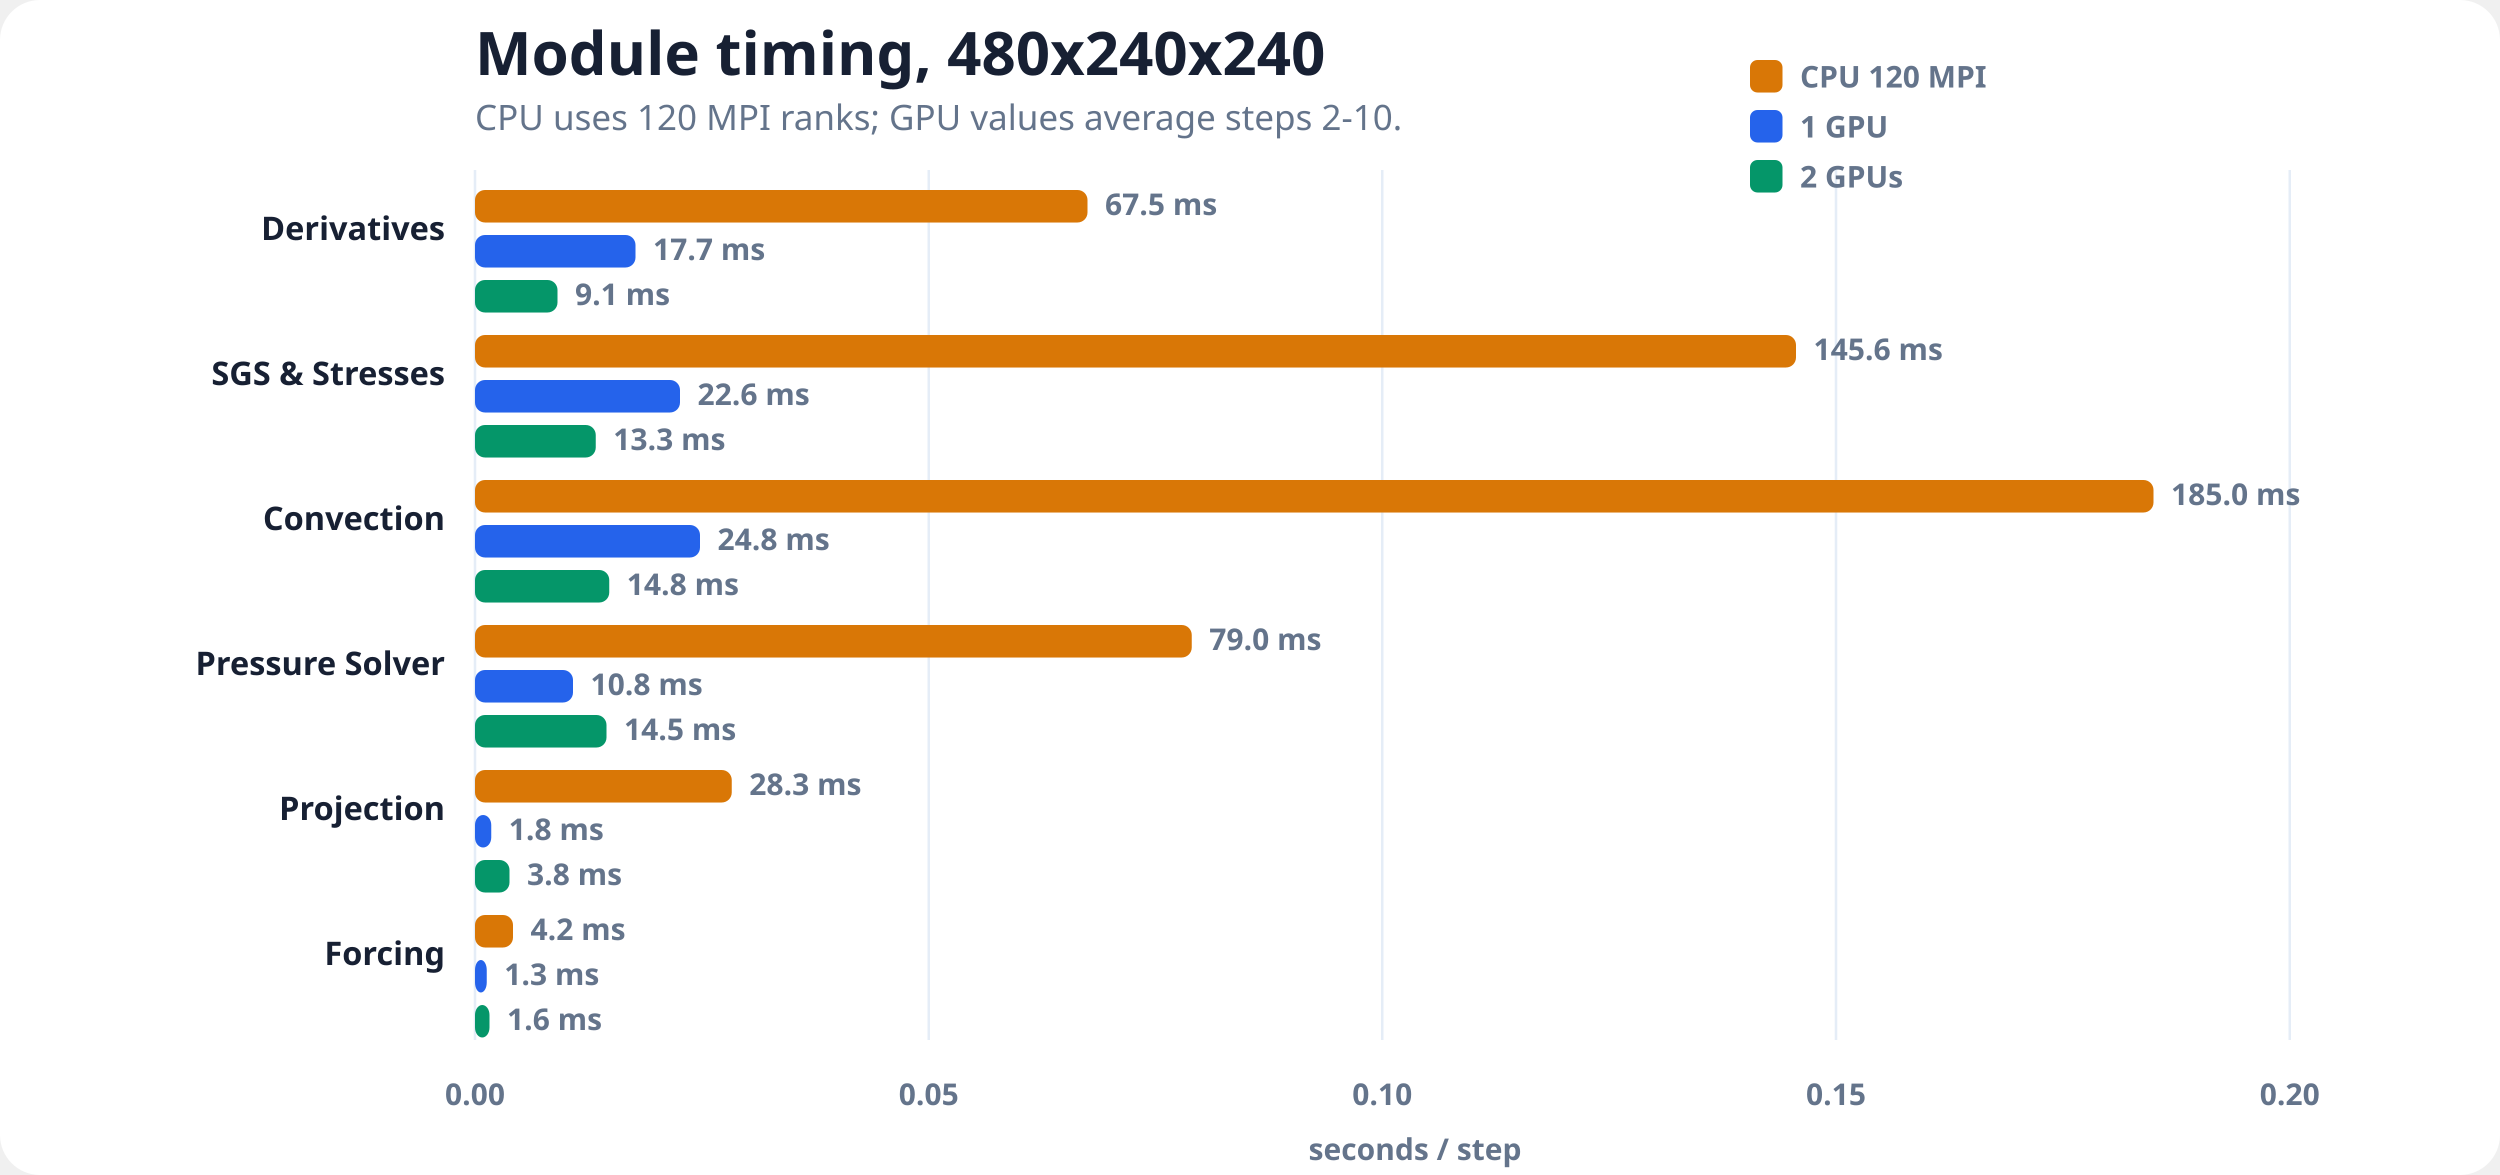
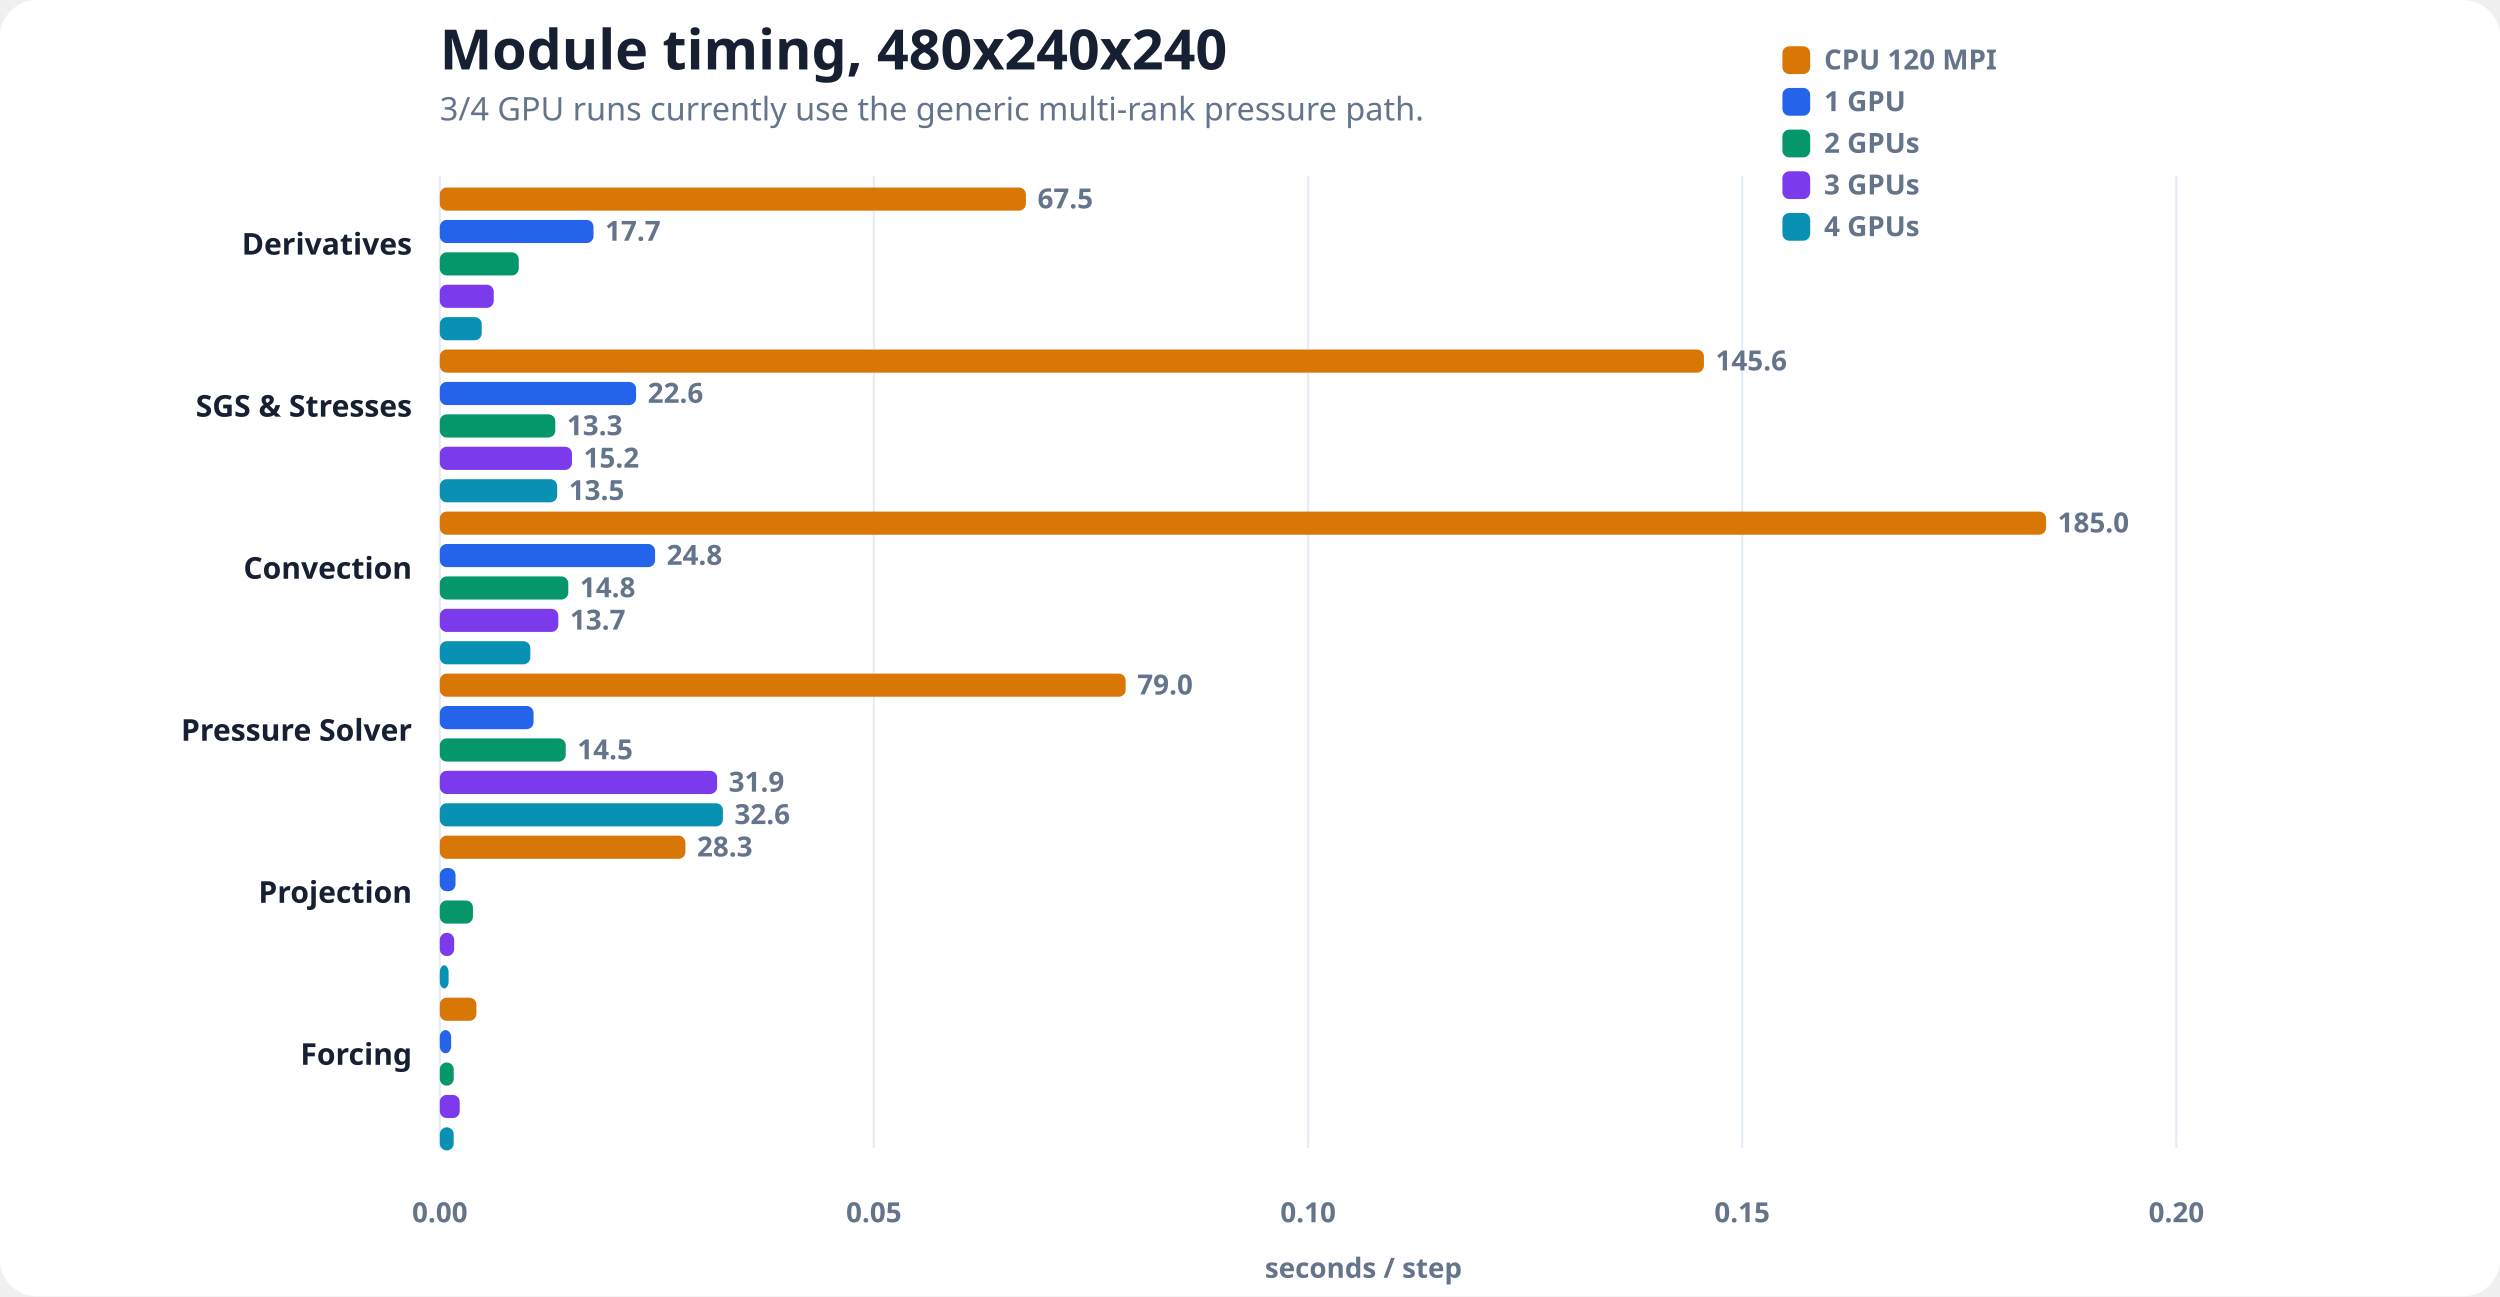
- <svg xmlns="http://www.w3.org/2000/svg" viewBox="0 0 1000 470" role="img" aria-labelledby="title desc">
+ <svg xmlns="http://www.w3.org/2000/svg" viewBox="0 0 1080 560" role="img" aria-labelledby="title desc">
  <style>.title{font:800 24px system-ui,sans-serif;fill:#172033}.sub{font:500 14px system-ui,sans-serif;fill:#64748b}.axis{font:600 12px system-ui,sans-serif;fill:#64748b}.label{font:700 13px system-ui,sans-serif;fill:#172033}</style>
-   <rect fill="#fff" width="1000" height="470" rx="16" />
+   <rect fill="#fff" width="1080" height="560" rx="16" />
  <text x="190" y="30" class="title">Module timing, 480x240x240</text>
-   <text x="190" y="52" class="sub">CPU uses 120 MPI ranks; GPU values average steps 2-10.</text>
-   <line x1="190.0" y1="68" x2="190.0" y2="416" stroke="#e5edf7" />
-   <text x="190.0" y="442" text-anchor="middle" class="axis">0.00</text>
-   <line x1="371.5" y1="68" x2="371.5" y2="416" stroke="#e5edf7" />
-   <text x="371.5" y="442" text-anchor="middle" class="axis">0.05</text>
-   <line x1="552.9" y1="68" x2="552.9" y2="416" stroke="#e5edf7" />
-   <text x="552.9" y="442" text-anchor="middle" class="axis">0.10</text>
-   <line x1="734.4" y1="68" x2="734.4" y2="416" stroke="#e5edf7" />
-   <text x="734.4" y="442" text-anchor="middle" class="axis">0.15</text>
-   <line x1="915.9" y1="68" x2="915.9" y2="416" stroke="#e5edf7" />
-   <text x="915.9" y="442" text-anchor="middle" class="axis">0.20</text>
-   <text x="178" y="96.0" text-anchor="end" class="label">Derivatives</text>
-   <rect x="190" y="76.0" width="245.0" height="13" rx="4" fill="#d97706" />
-   <text x="442.0" y="86.0" class="axis">67.5 ms</text>
-   <rect x="190" y="94.0" width="64.2" height="13" rx="4" fill="#2563eb" />
-   <text x="261.2" y="104.0" class="axis">17.7 ms</text>
-   <rect x="190" y="112.0" width="33.0" height="13" rx="4" fill="#059669" />
-   <text x="230.0" y="122.0" class="axis">9.1 ms</text>
-   <text x="178" y="154.0" text-anchor="end" class="label">SGS &amp; Stresses</text>
-   <rect x="190" y="134.0" width="528.4" height="13" rx="4" fill="#d97706" />
-   <text x="725.4" y="144.0" class="axis">145.6 ms</text>
-   <rect x="190" y="152.0" width="82.0" height="13" rx="4" fill="#2563eb" />
-   <text x="279.0" y="162.0" class="axis">22.6 ms</text>
-   <rect x="190" y="170.0" width="48.3" height="13" rx="4" fill="#059669" />
-   <text x="245.3" y="180.0" class="axis">13.3 ms</text>
-   <text x="178" y="212.0" text-anchor="end" class="label">Convection</text>
-   <rect x="190" y="192.0" width="671.4" height="13" rx="4" fill="#d97706" />
-   <text x="868.4" y="202.0" class="axis">185.0 ms</text>
-   <rect x="190" y="210.0" width="90.0" height="13" rx="4" fill="#2563eb" />
-   <text x="287.0" y="220.0" class="axis">24.8 ms</text>
-   <rect x="190" y="228.0" width="53.7" height="13" rx="4" fill="#059669" />
-   <text x="250.7" y="238.0" class="axis">14.8 ms</text>
-   <text x="178" y="270.0" text-anchor="end" class="label">Pressure Solver</text>
-   <rect x="190" y="250.0" width="286.7" height="13" rx="4" fill="#d97706" />
-   <text x="483.7" y="260.0" class="axis">79.0 ms</text>
-   <rect x="190" y="268.0" width="39.2" height="13" rx="4" fill="#2563eb" />
-   <text x="236.2" y="278.0" class="axis">10.8 ms</text>
-   <rect x="190" y="286.0" width="52.6" height="13" rx="4" fill="#059669" />
-   <text x="249.6" y="296.0" class="axis">14.5 ms</text>
-   <text x="178" y="328.0" text-anchor="end" class="label">Projection</text>
-   <rect x="190" y="308.0" width="102.7" height="13" rx="4" fill="#d97706" />
-   <text x="299.7" y="318.0" class="axis">28.3 ms</text>
-   <rect x="190" y="326.0" width="6.5" height="13" rx="4" fill="#2563eb" />
-   <text x="203.5" y="336.0" class="axis">1.8 ms</text>
-   <rect x="190" y="344.0" width="13.8" height="13" rx="4" fill="#059669" />
-   <text x="210.8" y="354.0" class="axis">3.8 ms</text>
-   <text x="178" y="386.0" text-anchor="end" class="label">Forcing</text>
-   <rect x="190" y="366.0" width="15.2" height="13" rx="4" fill="#d97706" />
-   <text x="212.2" y="376.0" class="axis">4.2 ms</text>
-   <rect x="190" y="384.0" width="4.7" height="13" rx="4" fill="#2563eb" />
-   <text x="201.7" y="394.0" class="axis">1.3 ms</text>
-   <rect x="190" y="402.0" width="5.8" height="13" rx="4" fill="#059669" />
-   <text x="202.8" y="412.0" class="axis">1.6 ms</text>
-   <text x="566.0" y="464" text-anchor="middle" class="axis">seconds / step</text>
-   <rect x="700" y="24" width="13" height="13" rx="3" fill="#d97706" />
-   <text x="720" y="35" class="axis">CPU 120 MPI</text>
-   <rect x="700" y="44" width="13" height="13" rx="3" fill="#2563eb" />
-   <text x="720" y="55" class="axis">1 GPU</text>
-   <rect x="700" y="64" width="13" height="13" rx="3" fill="#059669" />
-   <text x="720" y="75" class="axis">2 GPUs</text>
+   <text x="190" y="52" class="sub">3/4 GPU runs currently use the generic multi-rank pressure path.</text>
+   <line x1="190.0" y1="76" x2="190.0" y2="496" stroke="#e5edf7" />
+   <text x="190.0" y="528" text-anchor="middle" class="axis">0.00</text>
+   <line x1="377.5" y1="76" x2="377.5" y2="496" stroke="#e5edf7" />
+   <text x="377.5" y="528" text-anchor="middle" class="axis">0.05</text>
+   <line x1="565.1" y1="76" x2="565.1" y2="496" stroke="#e5edf7" />
+   <text x="565.1" y="528" text-anchor="middle" class="axis">0.10</text>
+   <line x1="752.6" y1="76" x2="752.6" y2="496" stroke="#e5edf7" />
+   <text x="752.6" y="528" text-anchor="middle" class="axis">0.15</text>
+   <line x1="940.2" y1="76" x2="940.2" y2="496" stroke="#e5edf7" />
+   <text x="940.2" y="528" text-anchor="middle" class="axis">0.20</text>
+   <text x="178" y="110.0" text-anchor="end" class="label">Derivatives</text>
+   <rect x="190" y="81.0" width="253.2" height="10" rx="3" fill="#d97706" />
+   <text x="448.2" y="90.0" class="axis">67.5</text>
+   <rect x="190" y="95.0" width="66.4" height="10" rx="3" fill="#2563eb" />
+   <text x="261.4" y="104.0" class="axis">17.7</text>
+   <rect x="190" y="109.0" width="34.1" height="10" rx="3" fill="#059669" />
+   <rect x="190" y="123.0" width="23.3" height="10" rx="3" fill="#7c3aed" />
+   <rect x="190" y="137.0" width="18.1" height="10" rx="3" fill="#0891b2" />
+   <text x="178" y="180.0" text-anchor="end" class="label">SGS &amp; Stresses</text>
+   <rect x="190" y="151.0" width="546.1" height="10" rx="3" fill="#d97706" />
+   <text x="741.1" y="160.0" class="axis">145.6</text>
+   <rect x="190" y="165.0" width="84.8" height="10" rx="3" fill="#2563eb" />
+   <text x="279.8" y="174.0" class="axis">22.6</text>
+   <rect x="190" y="179.0" width="49.9" height="10" rx="3" fill="#059669" />
+   <text x="244.9" y="188.0" class="axis">13.3</text>
+   <rect x="190" y="193.0" width="57.1" height="10" rx="3" fill="#7c3aed" />
+   <text x="252.1" y="202.0" class="axis">15.2</text>
+   <rect x="190" y="207.0" width="50.7" height="10" rx="3" fill="#0891b2" />
+   <text x="245.7" y="216.0" class="axis">13.5</text>
+   <text x="178" y="250.0" text-anchor="end" class="label">Convection</text>
+   <rect x="190" y="221.0" width="693.9" height="10" rx="3" fill="#d97706" />
+   <text x="888.9" y="230.0" class="axis">185.0</text>
+   <rect x="190" y="235.0" width="93.0" height="10" rx="3" fill="#2563eb" />
+   <text x="288.0" y="244.0" class="axis">24.8</text>
+   <rect x="190" y="249.0" width="55.5" height="10" rx="3" fill="#059669" />
+   <text x="250.5" y="258.0" class="axis">14.8</text>
+   <rect x="190" y="263.0" width="51.2" height="10" rx="3" fill="#7c3aed" />
+   <text x="246.2" y="272.0" class="axis">13.7</text>
+   <rect x="190" y="277.0" width="39.1" height="10" rx="3" fill="#0891b2" />
+   <text x="178" y="320.0" text-anchor="end" class="label">Pressure Solver</text>
+   <rect x="190" y="291.0" width="296.3" height="10" rx="3" fill="#d97706" />
+   <text x="491.3" y="300.0" class="axis">79.0</text>
+   <rect x="190" y="305.0" width="40.5" height="10" rx="3" fill="#2563eb" />
+   <rect x="190" y="319.0" width="54.4" height="10" rx="3" fill="#059669" />
+   <text x="249.4" y="328.0" class="axis">14.5</text>
+   <rect x="190" y="333.0" width="119.8" height="10" rx="3" fill="#7c3aed" />
+   <text x="314.8" y="342.0" class="axis">31.9</text>
+   <rect x="190" y="347.0" width="122.3" height="10" rx="3" fill="#0891b2" />
+   <text x="317.3" y="356.0" class="axis">32.6</text>
+   <text x="178" y="390.0" text-anchor="end" class="label">Projection</text>
+   <rect x="190" y="361.0" width="106.1" height="10" rx="3" fill="#d97706" />
+   <text x="301.1" y="370.0" class="axis">28.3</text>
+   <rect x="190" y="375.0" width="6.8" height="10" rx="3" fill="#2563eb" />
+   <rect x="190" y="389.0" width="14.3" height="10" rx="3" fill="#059669" />
+   <rect x="190" y="403.0" width="6.2" height="10" rx="3" fill="#7c3aed" />
+   <rect x="190" y="417.0" width="3.8" height="10" rx="3" fill="#0891b2" />
+   <text x="178" y="460.0" text-anchor="end" class="label">Forcing</text>
+   <rect x="190" y="431.0" width="15.8" height="10" rx="3" fill="#d97706" />
+   <rect x="190" y="445.0" width="4.9" height="10" rx="3" fill="#2563eb" />
+   <rect x="190" y="459.0" width="6.0" height="10" rx="3" fill="#059669" />
+   <rect x="190" y="473.0" width="8.6" height="10" rx="3" fill="#7c3aed" />
+   <rect x="190" y="487.0" width="6.0" height="10" rx="3" fill="#0891b2" />
+   <rect x="770" y="20" width="12" height="12" rx="3" fill="#d97706" />
+   <text x="788" y="30" class="axis">CPU 120 MPI</text>
+   <rect x="770" y="38" width="12" height="12" rx="3" fill="#2563eb" />
+   <text x="788" y="48" class="axis">1 GPU</text>
+   <rect x="770" y="56" width="12" height="12" rx="3" fill="#059669" />
+   <text x="788" y="66" class="axis">2 GPUs</text>
+   <rect x="770" y="74" width="12" height="12" rx="3" fill="#7c3aed" />
+   <text x="788" y="84" class="axis">3 GPUs</text>
+   <rect x="770" y="92" width="12" height="12" rx="3" fill="#0891b2" />
+   <text x="788" y="102" class="axis">4 GPUs</text>
+   <text x="589.0" y="552" text-anchor="middle" class="axis">seconds / step</text>
</svg>
